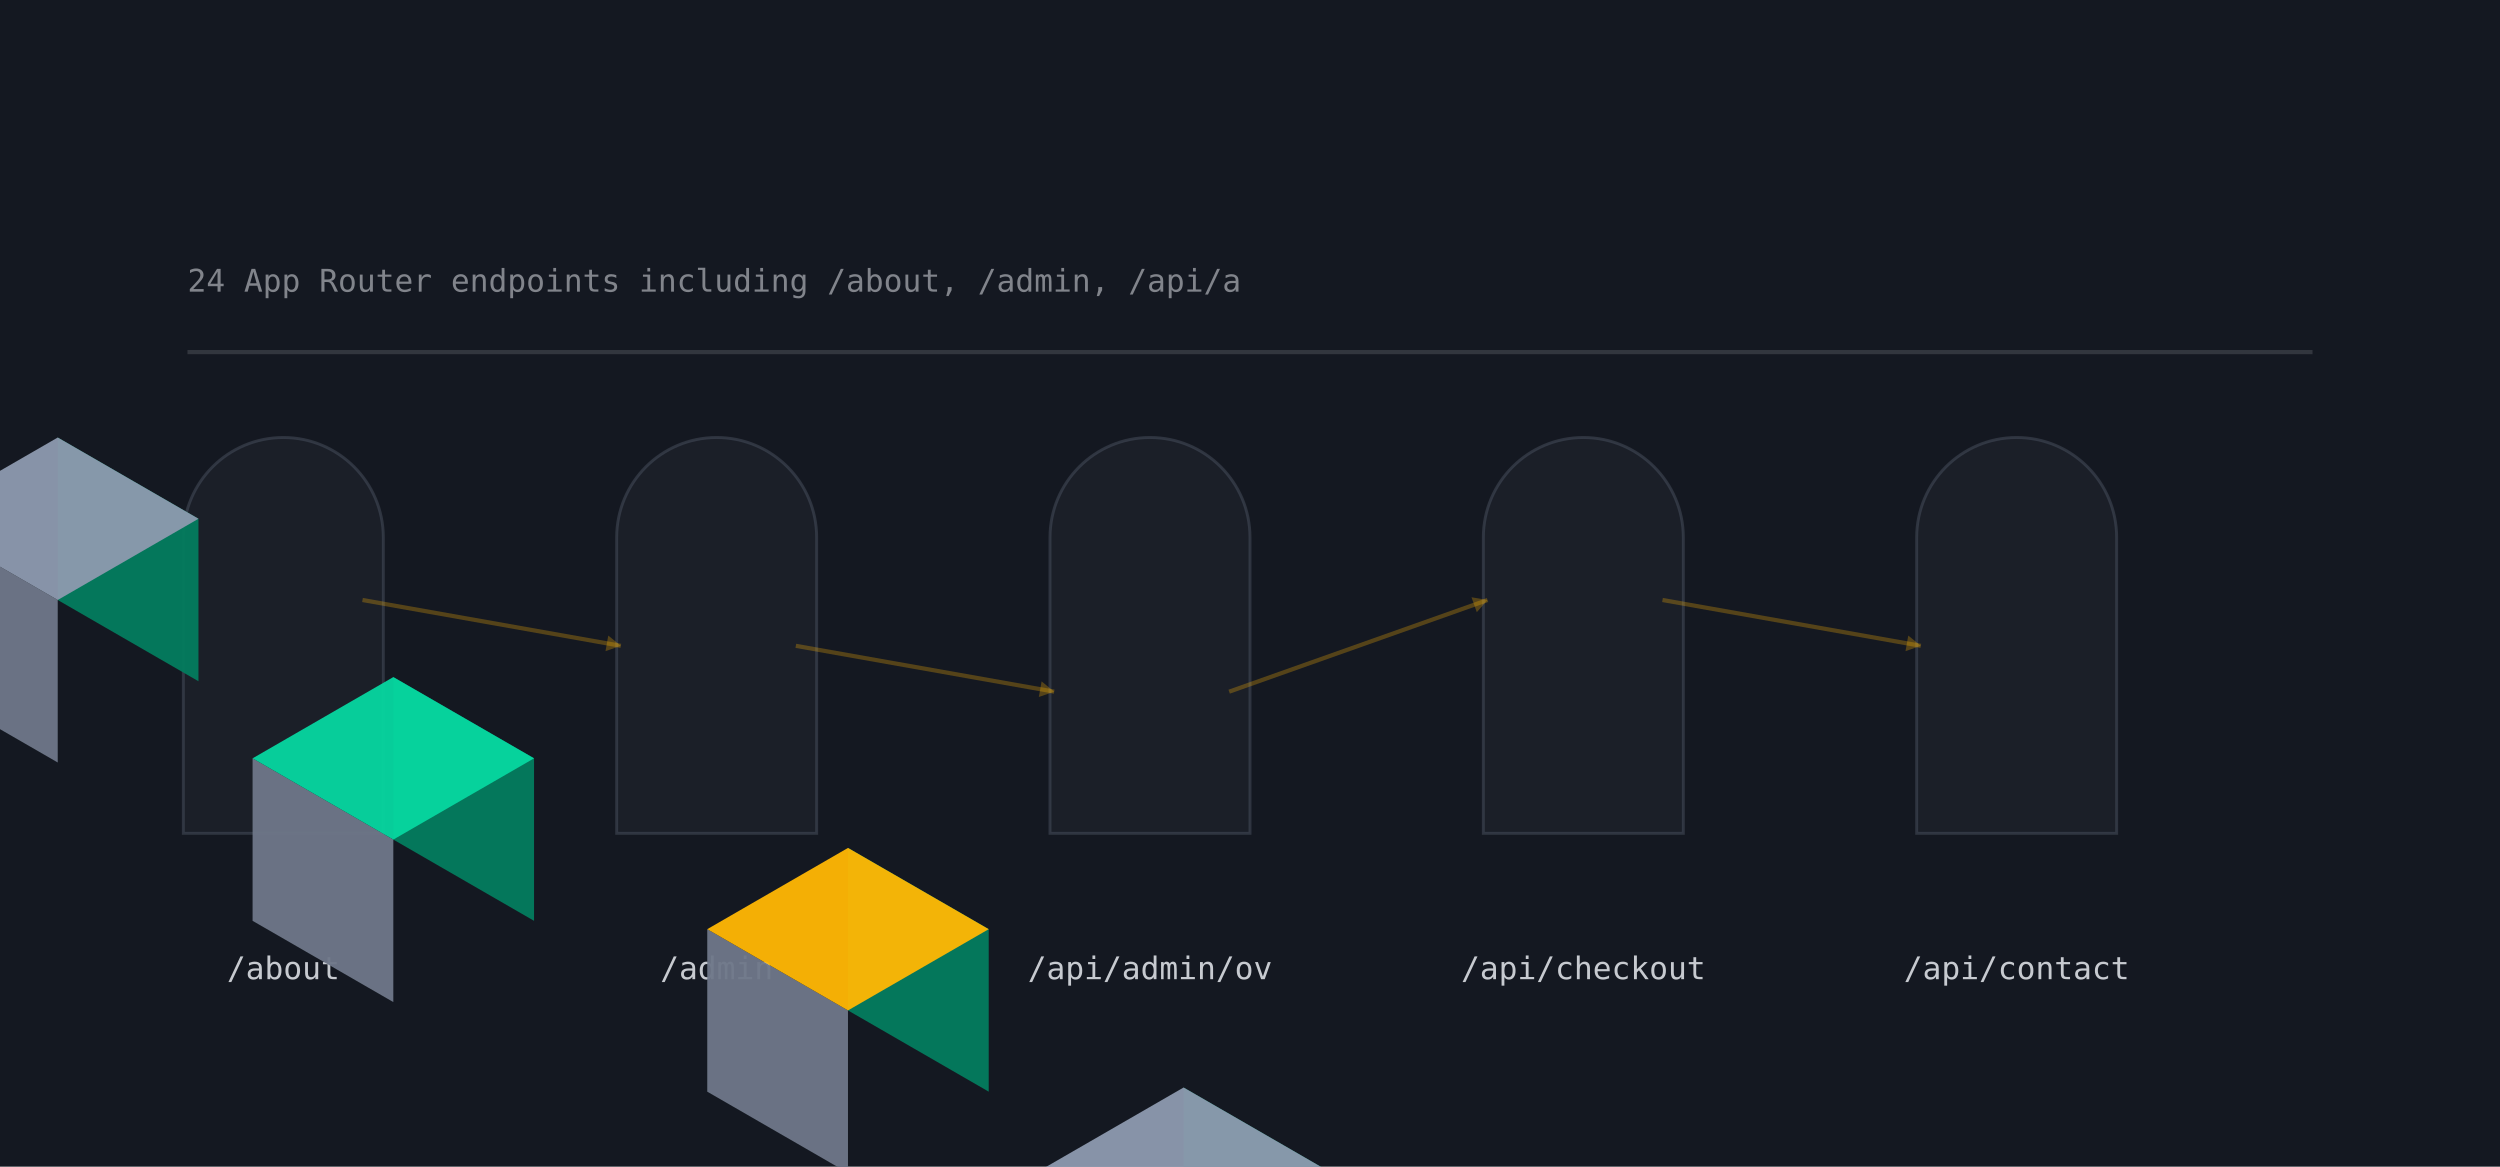
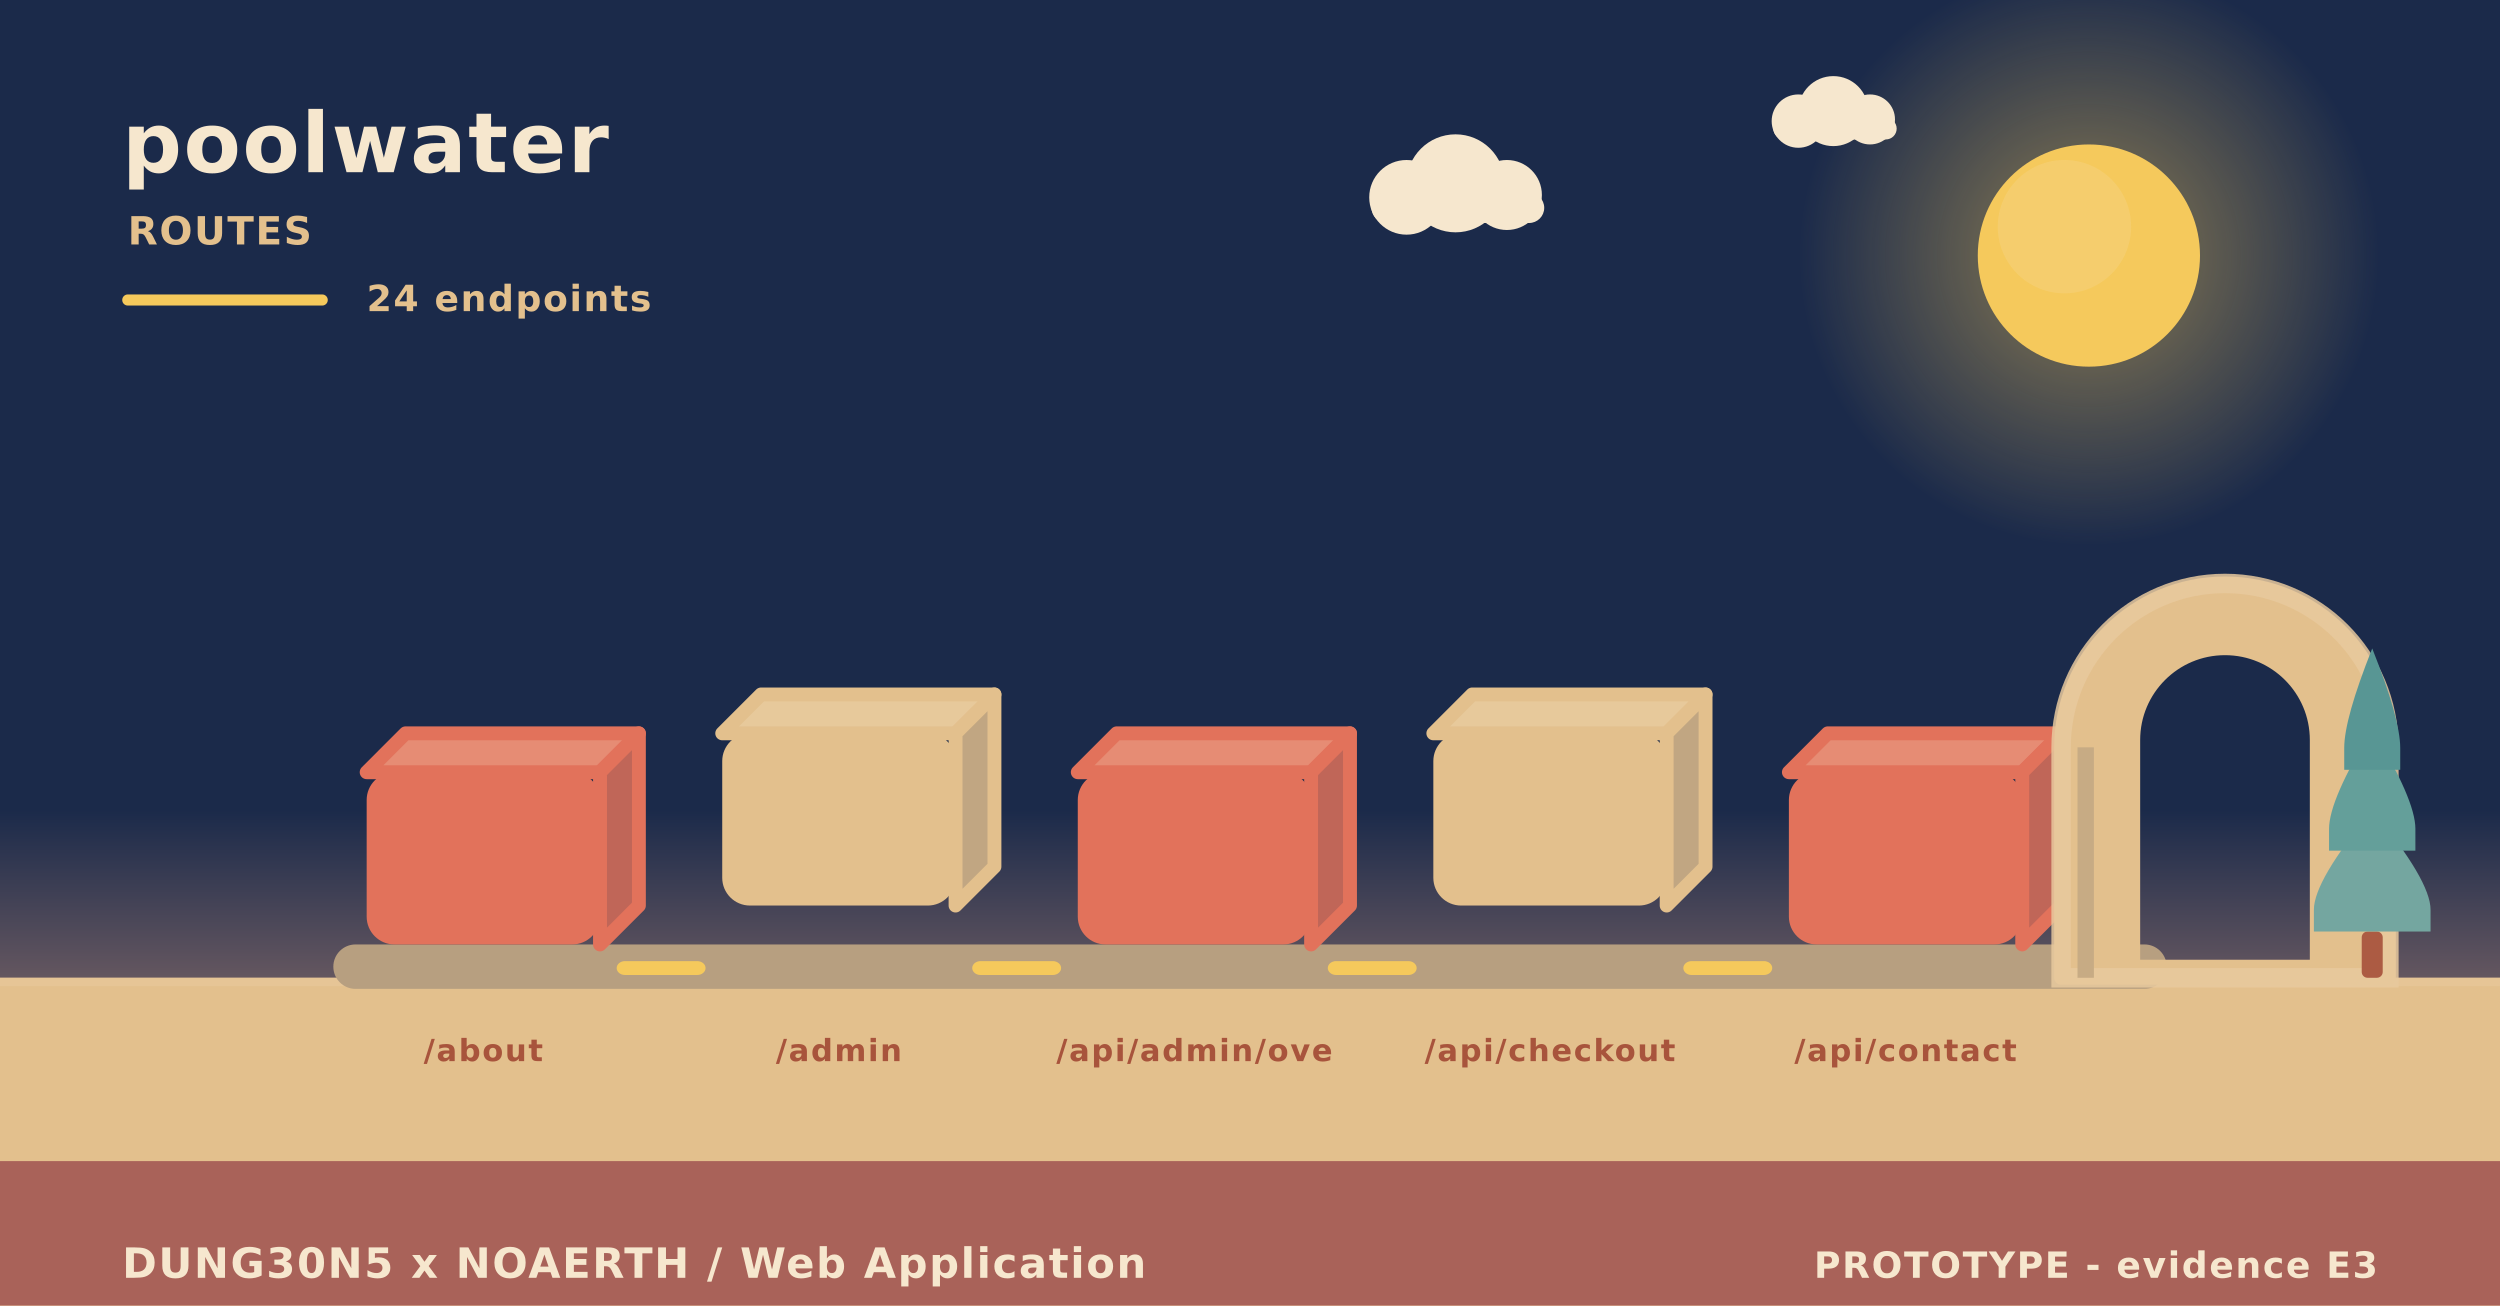
- <svg xmlns="http://www.w3.org/2000/svg" viewBox="0 0 1200 560" width="1200" height="560" role="img" aria-label="poolwater data flow">
-   <rect width="1200" height="560" fill="#141821" />
-   <defs>
-     <linearGradient id="gf" x1="0" y1="0" x2="1" y2="1">
-       <stop offset="0%" stop-color="#ffb703" />
-       <stop offset="100%" stop-color="#8d99ae" />
-     </linearGradient>
-   </defs>
-   <path d="M88.00,400.00 L88.00,258.00 A48.00,48.00 0 0 1 184.00,258.00 L184.00,400.00 Z" fill="rgba(141,153,174,0.100)" opacity="0.55" stroke="rgba(141,153,174,0.400)" stroke-width="1.4" />
-   <polygon points="-133.37,173.00 -65.82,212.00 -65.82,134.00 -133.37,95.00" fill="#037c5d" opacity="0.95" />
-   <polygon points="-200.92,212.00 -133.37,251.00 -133.37,173.00 -200.92,134.00" fill="#6e7788" opacity="0.95" />
-   <polygon points="-133.37,95.00 -65.82,134.00 -133.37,173.00 -200.92,134.00" fill="#ffb703" opacity="0.95" />
-   <text x="136" y="470" font-family="ui-monospace,Menlo,monospace" font-size="15" fill="rgba(238,241,246,0.820)" text-anchor="middle">/about</text>
-   <path d="M296.00,400.00 L296.00,258.00 A48.00,48.00 0 0 1 392.00,258.00 L392.00,400.00 Z" fill="rgba(141,153,174,0.100)" opacity="0.55" stroke="rgba(141,153,174,0.400)" stroke-width="1.4" />
-   <polygon points="27.71,288.00 95.26,327.00 95.26,249.00 27.71,210.00" fill="#037c5d" opacity="0.95" />
-   <polygon points="-39.84,327.00 27.71,366.00 27.71,288.00 -39.84,249.00" fill="#6e7788" opacity="0.95" />
-   <polygon points="27.71,210.00 95.26,249.00 27.71,288.00 -39.84,249.00" fill="#8d99ae" opacity="0.95" />
-   <text x="344" y="470" font-family="ui-monospace,Menlo,monospace" font-size="15" fill="rgba(238,241,246,0.820)" text-anchor="middle">/admin</text>
-   <line x1="174.00" y1="288.00" x2="298.00" y2="310.00" stroke="rgba(255,183,3,0.500)" stroke-width="2.00" opacity="0.55" />
-   <polygon points="298.00,310.00 291.97,305.07 290.64,312.55" fill="rgba(255,183,3,0.500)" opacity="0.55" />
-   <path d="M504.00,400.00 L504.00,258.00 A48.00,48.00 0 0 1 600.00,258.00 L600.00,400.00 Z" fill="rgba(141,153,174,0.100)" opacity="0.55" stroke="rgba(141,153,174,0.400)" stroke-width="1.4" />
-   <polygon points="188.79,403.00 256.34,442.00 256.34,364.00 188.79,325.00" fill="#037c5d" opacity="0.95" />
-   <polygon points="121.24,442.00 188.79,481.00 188.79,403.00 121.24,364.00" fill="#6e7788" opacity="0.95" />
-   <polygon points="188.79,325.00 256.34,364.00 188.79,403.00 121.24,364.00" fill="#06d6a0" opacity="0.95" />
-   <text x="552" y="470" font-family="ui-monospace,Menlo,monospace" font-size="15" fill="rgba(238,241,246,0.820)" text-anchor="middle">/api/admin/ov</text>
-   <line x1="382.00" y1="310.00" x2="506.00" y2="332.00" stroke="rgba(255,183,3,0.500)" stroke-width="2.00" opacity="0.55" />
-   <polygon points="506.00,332.00 499.97,327.07 498.64,334.55" fill="rgba(255,183,3,0.500)" opacity="0.55" />
-   <path d="M712.00,400.00 L712.00,258.00 A48.00,48.00 0 0 1 808.00,258.00 L808.00,400.00 Z" fill="rgba(141,153,174,0.100)" opacity="0.55" stroke="rgba(141,153,174,0.400)" stroke-width="1.4" />
-   <polygon points="407.03,485.00 474.58,524.00 474.58,446.00 407.03,407.00" fill="#037c5d" opacity="0.95" />
-   <polygon points="339.48,524.00 407.03,563.00 407.03,485.00 339.48,446.00" fill="#6e7788" opacity="0.95" />
-   <polygon points="407.03,407.00 474.58,446.00 407.03,485.00 339.48,446.00" fill="#ffb703" opacity="0.95" />
-   <text x="760" y="470" font-family="ui-monospace,Menlo,monospace" font-size="15" fill="rgba(238,241,246,0.820)" text-anchor="middle">/api/checkout</text>
-   <line x1="590.00" y1="332.00" x2="714.00" y2="288.00" stroke="rgba(255,183,3,0.500)" stroke-width="2.00" opacity="0.55" />
-   <polygon points="714.00,288.00 706.32,286.69 708.86,293.86" fill="rgba(255,183,3,0.500)" opacity="0.55" />
-   <path d="M920.00,400.00 L920.00,258.00 A48.00,48.00 0 0 1 1016.00,258.00 L1016.00,400.00 Z" fill="rgba(141,153,174,0.100)" opacity="0.55" stroke="rgba(141,153,174,0.400)" stroke-width="1.4" />
-   <polygon points="568.11,600.00 635.66,639.00 635.66,561.00 568.11,522.00" fill="#037c5d" opacity="0.95" />
-   <polygon points="500.56,639.00 568.11,678.00 568.11,600.00 500.56,561.00" fill="#6e7788" opacity="0.95" />
-   <polygon points="568.11,522.00 635.66,561.00 568.11,600.00 500.56,561.00" fill="#8d99ae" opacity="0.95" />
-   <text x="968" y="470" font-family="ui-monospace,Menlo,monospace" font-size="15" fill="rgba(238,241,246,0.820)" text-anchor="middle">/api/contact</text>
-   <line x1="798.00" y1="288.00" x2="922.00" y2="310.00" stroke="rgba(255,183,3,0.500)" stroke-width="2.00" opacity="0.55" />
-   <polygon points="922.00,310.00 915.97,305.07 914.64,312.55" fill="rgba(255,183,3,0.500)" opacity="0.55" />
-   <rect x="90.00" y="168.00" width="1020.00" height="2.00" rx="0.00" fill="rgba(238,241,246,0.140)" opacity="1.00" />
-   <text x="90" y="140" font-family="ui-monospace,Menlo,monospace" font-size="15" fill="rgba(238,241,246,0.500)">24 App Router endpoints including /about, /admin, /api/a</text>
+ <svg xmlns="http://www.w3.org/2000/svg" width="900" height="470" viewBox="0 0 900 470" role="img" aria-label="poolwater - how data moves">
+   <linearGradient id="skyd" x1="0" y1="0" x2="0" y2="1">
+     <stop offset="0" stop-color="#1b2a4a" />
+     <stop offset="0.62" stop-color="#1b2a4a" />
+     <stop offset="1" stop-color="#f3ad8a" />
+   </linearGradient>
+   <rect width="900" height="470" fill="url(#skyd)" />
+   <radialGradient id="sund">
+     <stop offset="0.35" stop-color="#f5c95c" stop-opacity="0.34" />
+     <stop offset="1" stop-color="#f5c95c" stop-opacity="0" />
+   </radialGradient>
+   <circle cx="752" cy="92" r="104" fill="url(#sund)" />
+   <circle cx="752" cy="92" r="40" fill="#f5c95c" />
+   <circle cx="743.2" cy="81.6" r="24" fill="#f5d27e" opacity="0.5" />
+   <g>
+     <circle cx="524" cy="66" r="17.64" fill="#f6e7ce" />
+     <circle cx="506.36" cy="71.04" r="13.44" fill="#f6e7ce" />
+     <circle cx="542.48" cy="70.2" r="12.6" fill="#f6e7ce" />
+     <rect x="493.76" y="69.36" width="62.16" height="10.92" rx="5.46" fill="#f6e7ce" />
+   </g>
+   <g>
+     <circle cx="660" cy="40" r="12.6" fill="#f6e7ce" />
+     <circle cx="647.4" cy="43.6" r="9.6" fill="#f6e7ce" />
+     <circle cx="673.2" cy="43" r="9" fill="#f6e7ce" />
+     <rect x="638.4" y="42.4" width="44.4" height="7.8" rx="3.9" fill="#f6e7ce" />
+   </g>
+   <rect x="0" y="352" width="900" height="118" fill="#e3c08d" />
+   <rect x="0" y="352" width="900" height="3" fill="#e6c596" />
+   <text x="44" y="62" font-family="Verdana,DejaVu Sans,sans-serif" font-size="30" font-weight="700" letter-spacing="0.6" fill="#f6e7ce" text-anchor="start">poolwater</text>
+   <text x="46" y="88" font-family="Verdana,DejaVu Sans,sans-serif" font-size="14" font-weight="700" letter-spacing="0.6" fill="#e3c08d" text-anchor="start">ROUTES</text>
+   <rect x="44" y="106" width="74" height="4" rx="2" fill="#f5c95c" />
+   <text x="132" y="112" font-family="Verdana,DejaVu Sans,sans-serif" font-size="13" font-weight="700" letter-spacing="0.6" fill="#e3c08d" text-anchor="start">24 endpoints</text>
+   <rect x="120" y="340" width="660" height="16" rx="8" fill="#b79f80" />
+   <path d="M132,278 L216,278 L230,264 L146,264 Z" fill="#e68c74" stroke="#e2725b" stroke-width="5" stroke-linejoin="round" />
+   <path d="M216,278 L230,264 L230,326 L216,340 Z" fill="#c06658" stroke="#e2725b" stroke-width="5" stroke-linejoin="round" />
+   <rect x="132" y="278" width="84" height="62" rx="10" fill="#e2725b" />
+   <text x="174" y="382" font-family="Verdana,DejaVu Sans,sans-serif" font-size="11" font-weight="700" letter-spacing="0.6" fill="#a8543c" text-anchor="middle">/about</text>
+   <path d="M260,264 L344,264 L358,250 L274,250 Z" fill="#e7c99b" stroke="#e3c08d" stroke-width="5" stroke-linejoin="round" />
+   <path d="M344,264 L358,250 L358,312 L344,326 Z" fill="#c1a682" stroke="#e3c08d" stroke-width="5" stroke-linejoin="round" />
+   <rect x="260" y="264" width="84" height="62" rx="10" fill="#e3c08d" />
+   <text x="302" y="382" font-family="Verdana,DejaVu Sans,sans-serif" font-size="11" font-weight="700" letter-spacing="0.6" fill="#a8543c" text-anchor="middle">/admin</text>
+   <rect x="222" y="346" width="32" height="5" rx="3" fill="#f5c95c" />
+   <path d="M388,278 L472,278 L486,264 L402,264 Z" fill="#e68c74" stroke="#e2725b" stroke-width="5" stroke-linejoin="round" />
+   <path d="M472,278 L486,264 L486,326 L472,340 Z" fill="#c06658" stroke="#e2725b" stroke-width="5" stroke-linejoin="round" />
+   <rect x="388" y="278" width="84" height="62" rx="10" fill="#e2725b" />
+   <text x="430" y="382" font-family="Verdana,DejaVu Sans,sans-serif" font-size="11" font-weight="700" letter-spacing="0.6" fill="#a8543c" text-anchor="middle">/api/admin/ove</text>
+   <rect x="350" y="346" width="32" height="5" rx="3" fill="#f5c95c" />
+   <path d="M516,264 L600,264 L614,250 L530,250 Z" fill="#e7c99b" stroke="#e3c08d" stroke-width="5" stroke-linejoin="round" />
+   <path d="M600,264 L614,250 L614,312 L600,326 Z" fill="#c1a682" stroke="#e3c08d" stroke-width="5" stroke-linejoin="round" />
+   <rect x="516" y="264" width="84" height="62" rx="10" fill="#e3c08d" />
+   <text x="558" y="382" font-family="Verdana,DejaVu Sans,sans-serif" font-size="11" font-weight="700" letter-spacing="0.6" fill="#a8543c" text-anchor="middle">/api/checkout</text>
+   <rect x="478" y="346" width="32" height="5" rx="3" fill="#f5c95c" />
+   <path d="M644,278 L728,278 L742,264 L658,264 Z" fill="#e68c74" stroke="#e2725b" stroke-width="5" stroke-linejoin="round" />
+   <path d="M728,278 L742,264 L742,326 L728,340 Z" fill="#c06658" stroke="#e2725b" stroke-width="5" stroke-linejoin="round" />
+   <rect x="644" y="278" width="84" height="62" rx="10" fill="#e2725b" />
+   <text x="686" y="382" font-family="Verdana,DejaVu Sans,sans-serif" font-size="11" font-weight="700" letter-spacing="0.6" fill="#a8543c" text-anchor="middle">/api/contact</text>
+   <rect x="606" y="346" width="32" height="5" rx="3" fill="#f5c95c" />
+   <path d="M742,352 L742,269.04 A59,59 0 0 1 860,269.04 L860,352 Z M767.96,348 L767.96,266.4 A33.04,33.04 0 0 1 834.04,266.4 L834.04,348 Z" fill="#e3c08d" fill-rule="evenodd" stroke="#e3c08d" stroke-width="5" stroke-linejoin="round" />
+   <path d="M742,352 L742,269.04 A59,59 0 0 1 860,269.04 L860,352 Z" fill="none" stroke="#e8c99d" stroke-width="7" stroke-linecap="round" opacity="0.85" />
+   <rect x="747.9" y="269.04" width="5.9" height="82.96" fill="#c7ab84" />
+   <rect x="850.22" y="335.36" width="7.56" height="16.64" rx="2.1" fill="#ac5b43" />
+   <path d="M854,291.68 Q833,317.01 833,327.5 Q833,335.36 833,335.36 L875,335.36 Q875,335.36 875,327.5 Q875,317.01 854,291.68 Z" fill="#74a6a0" />
+   <path d="M854,262.56 Q838.46,287.89 838.46,298.38 Q838.46,306.24 838.46,306.24 L869.54,306.24 Q869.54,306.24 869.54,298.38 Q869.54,287.89 854,262.56 Z" fill="#649f9a" />
+   <path d="M854,233.44 Q843.92,258.77 843.92,269.26 Q843.92,277.12 843.92,277.12 L864.08,277.12 Q864.08,277.12 864.08,269.26 Q864.08,258.77 854,233.44 Z" fill="#589694" />
+   <rect x="0" y="418" width="900" height="52" rx="0" fill="#a65c56" opacity="0.94" />
+   <text x="44" y="460" font-family="Verdana,DejaVu Sans,sans-serif" font-size="15" font-weight="700" letter-spacing="0.6" fill="#f6e7ce" text-anchor="start">DUNG30N5 x NOAERTH  /  Web Application</text>
+   <text x="856" y="460" font-family="Verdana,DejaVu Sans,sans-serif" font-size="13" font-weight="700" letter-spacing="0.6" fill="#f6e7ce" text-anchor="end">PROTOTYPE  -  evidence E3</text>
</svg>
